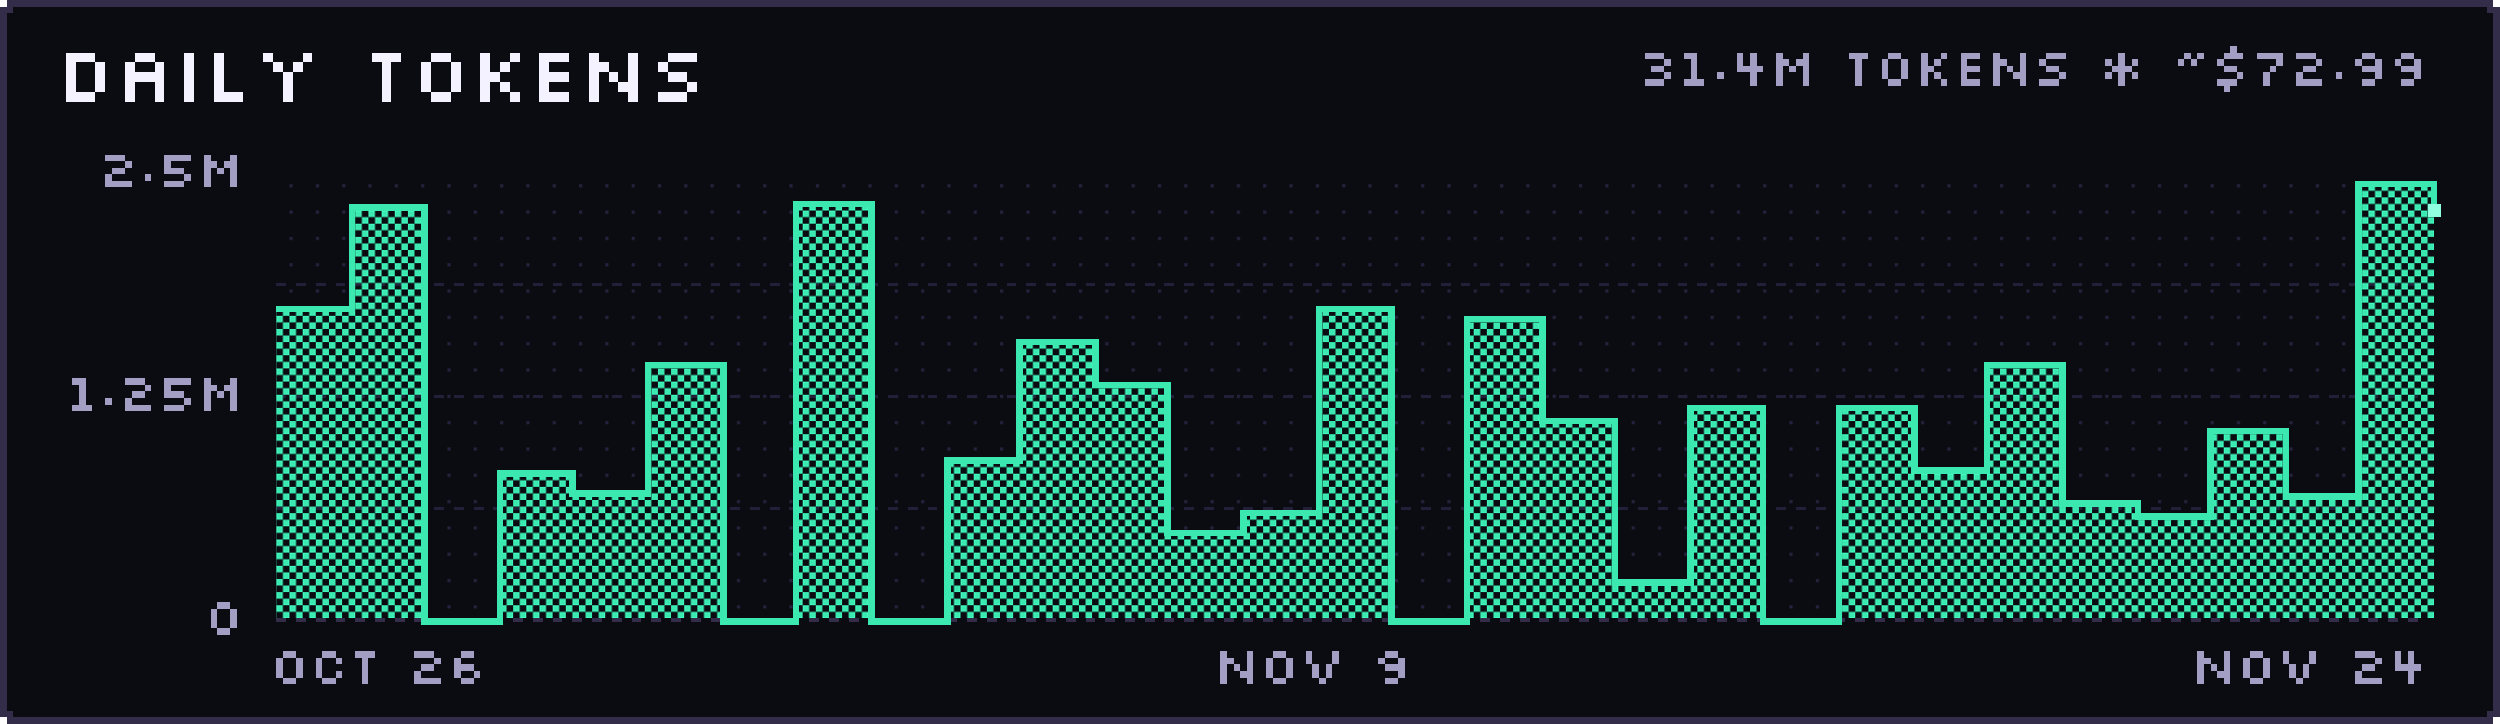
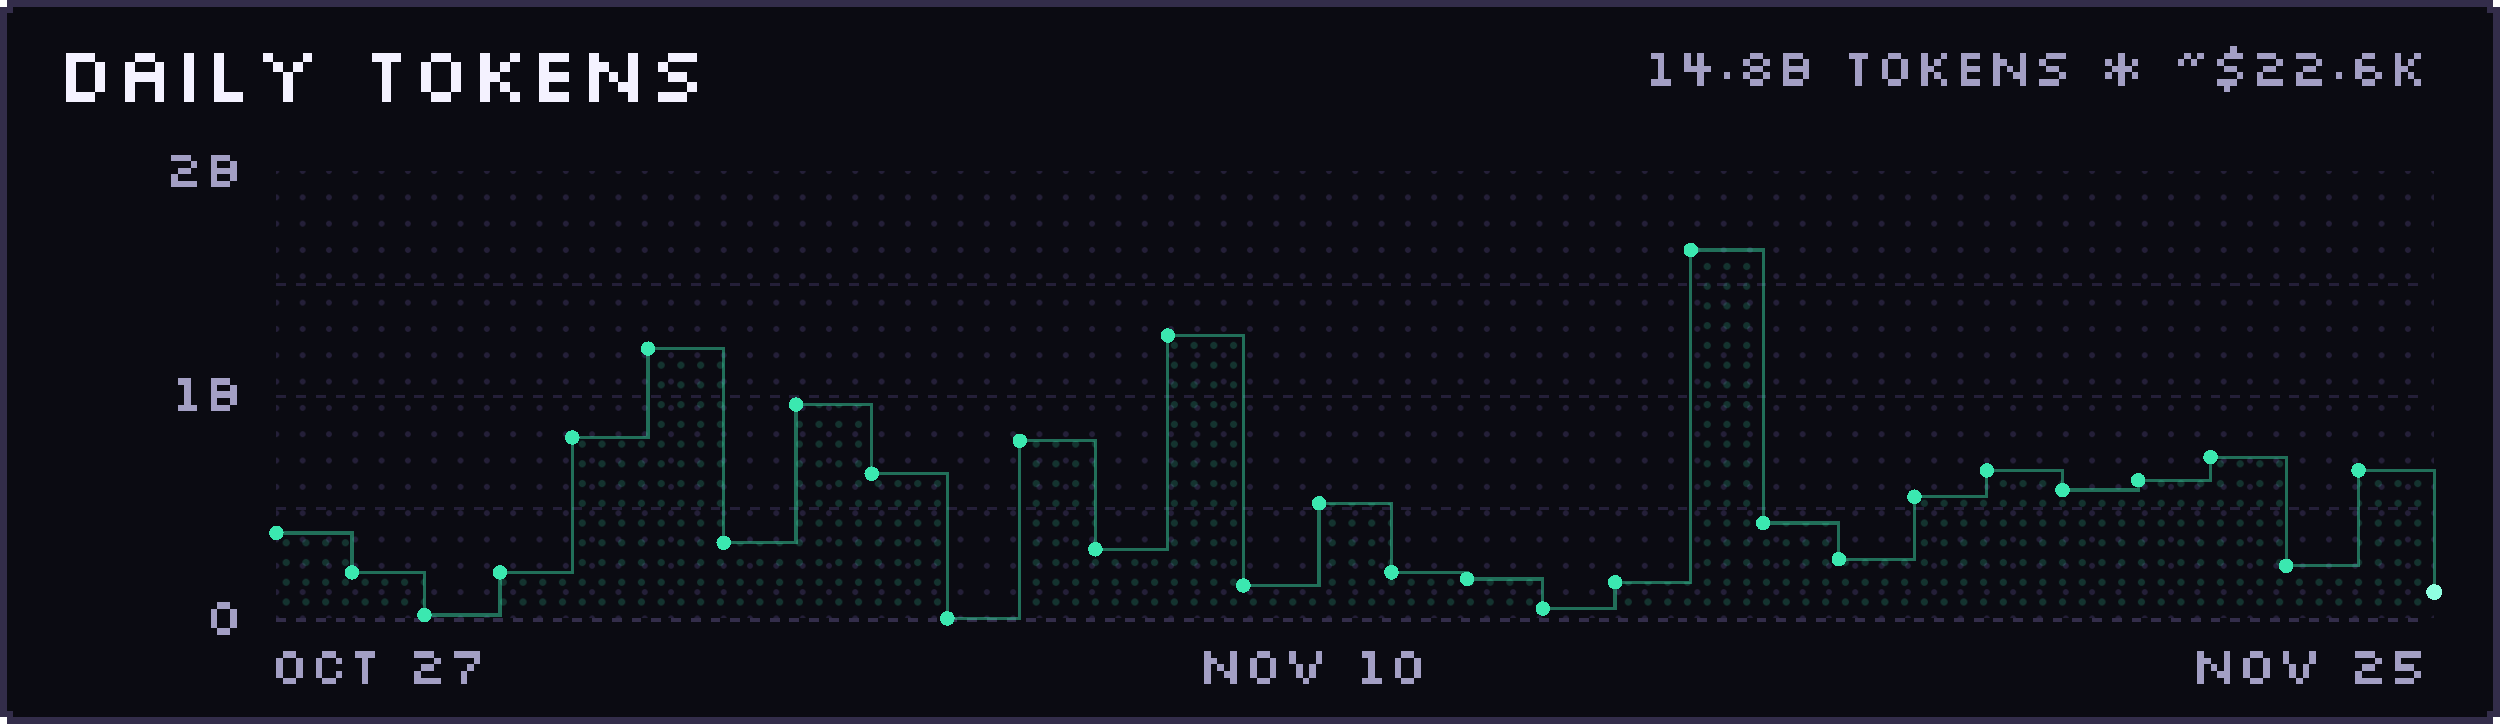
<svg xmlns="http://www.w3.org/2000/svg" width="760" height="220" viewBox="0 0 760 220" role="img" aria-labelledby="ti-chart-title ti-chart-desc">
  <defs>
-     <pattern id="ti-chart-area" width="4" height="4" patternUnits="userSpaceOnUse">
-       <rect width="2" height="2" fill="#3be8b0" />
-       <rect x="2" y="2" width="2" height="2" fill="#3be8b0" />
+     <pattern id="ti-chart-area" width="6" height="6" patternUnits="userSpaceOnUse">
+       <circle cx="3" cy="3" r="1.1" fill="#3be8b0" opacity="0.18" />
    </pattern>
    <pattern id="ti-chart-dots" width="8" height="8" patternUnits="userSpaceOnUse">
-       <rect width="1" height="1" fill="#241f38" />
+       <circle cx="4" cy="4" r="0.9" fill="#241f38" />
    </pattern>
  </defs>
  <g shape-rendering="crispEdges">
    <path d="M2 0h756v2h2v216h-2v2h-756v-2h-2v-216h2z" fill="#0b0b12" />
    <path d="M3 1h754v2h2v214h-2v2h-754v-2h-2v-214h2z" fill="none" stroke="#332d4a" stroke-width="2" shape-rendering="crispEdges" />
    <path d="M20 16h9v3h-9zM20 19h3v3h-3zM29 19h3v3h-3zM20 22h3v3h-3zM29 22h3v3h-3zM20 25h3v3h-3zM29 25h3v3h-3zM20 28h9v3h-9zM41 16h6v3h-6zM38 19h3v3h-3zM47 19h3v3h-3zM38 22h12v3h-12zM38 25h3v3h-3zM47 25h3v3h-3zM38 28h3v3h-3zM47 28h3v3h-3zM56 16h3v3h-3zM56 19h3v3h-3zM56 22h3v3h-3zM56 25h3v3h-3zM56 28h3v3h-3zM65 16h3v3h-3zM65 19h3v3h-3zM65 22h3v3h-3zM65 25h3v3h-3zM65 28h9v3h-9zM80 16h3v3h-3zM92 16h3v3h-3zM83 19h3v3h-3zM89 19h3v3h-3zM86 22h3v3h-3zM86 25h3v3h-3zM86 28h3v3h-3zM113 16h9v3h-9zM116 19h3v3h-3zM116 22h3v3h-3zM116 25h3v3h-3zM116 28h3v3h-3zM131 16h6v3h-6zM128 19h3v3h-3zM137 19h3v3h-3zM128 22h3v3h-3zM137 22h3v3h-3zM128 25h3v3h-3zM137 25h3v3h-3zM131 28h6v3h-6zM146 16h3v3h-3zM155 16h3v3h-3zM146 19h3v3h-3zM152 19h3v3h-3zM146 22h6v3h-6zM146 25h3v3h-3zM152 25h3v3h-3zM146 28h3v3h-3zM155 28h3v3h-3zM164 16h9v3h-9zM164 19h3v3h-3zM164 22h9v3h-9zM164 25h3v3h-3zM164 28h9v3h-9zM179 16h3v3h-3zM191 16h3v3h-3zM179 19h6v3h-6zM191 19h3v3h-3zM179 22h3v3h-3zM185 22h3v3h-3zM191 22h3v3h-3zM179 25h3v3h-3zM188 25h6v3h-6zM179 28h3v3h-3zM191 28h3v3h-3zM203 16h9v3h-9zM200 19h3v3h-3zM203 22h6v3h-6zM209 25h3v3h-3zM200 28h9v3h-9z" fill="#f4f2ff" shape-rendering="crispEdges" />
-     <path d="M500 16h6v2h-6zM506 18h2v2h-2zM502 20h4v2h-4zM506 22h2v2h-2zM500 24h6v2h-6zM512 16h4v2h-4zM514 18h2v2h-2zM514 20h2v2h-2zM514 22h2v2h-2zM512 24h6v2h-6zM522 22h2v2h-2zM528 16h2v2h-2zM532 16h2v2h-2zM528 18h2v2h-2zM532 18h2v2h-2zM528 20h8v2h-8zM532 22h2v2h-2zM532 24h2v2h-2zM540 16h2v2h-2zM548 16h2v2h-2zM540 18h4v2h-4zM546 18h4v2h-4zM540 20h2v2h-2zM544 20h2v2h-2zM548 20h2v2h-2zM540 22h2v2h-2zM548 22h2v2h-2zM540 24h2v2h-2zM548 24h2v2h-2zM562 16h6v2h-6zM564 18h2v2h-2zM564 20h2v2h-2zM564 22h2v2h-2zM564 24h2v2h-2zM574 16h4v2h-4zM572 18h2v2h-2zM578 18h2v2h-2zM572 20h2v2h-2zM578 20h2v2h-2zM572 22h2v2h-2zM578 22h2v2h-2zM574 24h4v2h-4zM584 16h2v2h-2zM590 16h2v2h-2zM584 18h2v2h-2zM588 18h2v2h-2zM584 20h4v2h-4zM584 22h2v2h-2zM588 22h2v2h-2zM584 24h2v2h-2zM590 24h2v2h-2zM596 16h6v2h-6zM596 18h2v2h-2zM596 20h6v2h-6zM596 22h2v2h-2zM596 24h6v2h-6zM606 16h2v2h-2zM614 16h2v2h-2zM606 18h4v2h-4zM614 18h2v2h-2zM606 20h2v2h-2zM610 20h2v2h-2zM614 20h2v2h-2zM606 22h2v2h-2zM612 22h4v2h-4zM606 24h2v2h-2zM614 24h2v2h-2zM622 16h6v2h-6zM620 18h2v2h-2zM622 20h4v2h-4zM626 22h2v2h-2zM620 24h6v2h-6zM644 16h2v2h-2zM640 18h2v2h-2zM644 18h2v2h-2zM648 18h2v2h-2zM642 20h6v2h-6zM640 22h2v2h-2zM644 22h2v2h-2zM648 22h2v2h-2zM644 24h2v2h-2zM664 16h2v2h-2zM668 16h2v2h-2zM662 18h2v2h-2zM666 18h2v2h-2zM678 14h2v2h-2zM676 16h6v2h-6zM674 18h2v2h-2zM676 20h4v2h-4zM680 22h2v2h-2zM674 24h6v2h-6zM676 26h2v2h-2zM686 16h8v2h-8zM692 18h2v2h-2zM690 20h2v2h-2zM688 22h2v2h-2zM688 24h2v2h-2zM698 16h6v2h-6zM704 18h2v2h-2zM700 20h4v2h-4zM698 22h2v2h-2zM698 24h8v2h-8zM710 22h2v2h-2zM718 16h4v2h-4zM716 18h2v2h-2zM722 18h2v2h-2zM718 20h6v2h-6zM722 22h2v2h-2zM718 24h4v2h-4zM730 16h4v2h-4zM728 18h2v2h-2zM734 18h2v2h-2zM730 20h6v2h-6zM734 22h2v2h-2zM730 24h4v2h-4z" fill="#a39fc4" shape-rendering="crispEdges" />
+     <path d="M502 16h4v2h-4zM504 18h2v2h-2zM504 20h2v2h-2zM504 22h2v2h-2zM502 24h6v2h-6zM512 16h2v2h-2zM516 16h2v2h-2zM512 18h2v2h-2zM516 18h2v2h-2zM512 20h8v2h-8zM516 22h2v2h-2zM516 24h2v2h-2zM524 22h2v2h-2zM532 16h4v2h-4zM530 18h2v2h-2zM536 18h2v2h-2zM532 20h4v2h-4zM530 22h2v2h-2zM536 22h2v2h-2zM532 24h4v2h-4zM542 16h6v2h-6zM542 18h2v2h-2zM548 18h2v2h-2zM542 20h8v2h-8zM542 22h2v2h-2zM548 22h2v2h-2zM542 24h6v2h-6zM562 16h6v2h-6zM564 18h2v2h-2zM564 20h2v2h-2zM564 22h2v2h-2zM564 24h2v2h-2zM574 16h4v2h-4zM572 18h2v2h-2zM578 18h2v2h-2zM572 20h2v2h-2zM578 20h2v2h-2zM572 22h2v2h-2zM578 22h2v2h-2zM574 24h4v2h-4zM584 16h2v2h-2zM590 16h2v2h-2zM584 18h2v2h-2zM588 18h2v2h-2zM584 20h4v2h-4zM584 22h2v2h-2zM588 22h2v2h-2zM584 24h2v2h-2zM590 24h2v2h-2zM596 16h6v2h-6zM596 18h2v2h-2zM596 20h6v2h-6zM596 22h2v2h-2zM596 24h6v2h-6zM606 16h2v2h-2zM614 16h2v2h-2zM606 18h4v2h-4zM614 18h2v2h-2zM606 20h2v2h-2zM610 20h2v2h-2zM614 20h2v2h-2zM606 22h2v2h-2zM612 22h4v2h-4zM606 24h2v2h-2zM614 24h2v2h-2zM622 16h6v2h-6zM620 18h2v2h-2zM622 20h4v2h-4zM626 22h2v2h-2zM620 24h6v2h-6zM644 16h2v2h-2zM640 18h2v2h-2zM644 18h2v2h-2zM648 18h2v2h-2zM642 20h6v2h-6zM640 22h2v2h-2zM644 22h2v2h-2zM648 22h2v2h-2zM644 24h2v2h-2zM664 16h2v2h-2zM668 16h2v2h-2zM662 18h2v2h-2zM666 18h2v2h-2zM678 14h2v2h-2zM676 16h6v2h-6zM674 18h2v2h-2zM676 20h4v2h-4zM680 22h2v2h-2zM674 24h6v2h-6zM676 26h2v2h-2zM686 16h6v2h-6zM692 18h2v2h-2zM688 20h4v2h-4zM686 22h2v2h-2zM686 24h8v2h-8zM698 16h6v2h-6zM704 18h2v2h-2zM700 20h4v2h-4zM698 22h2v2h-2zM698 24h8v2h-8zM710 22h2v2h-2zM718 16h4v2h-4zM716 18h2v2h-2zM716 20h6v2h-6zM716 22h2v2h-2zM722 22h2v2h-2zM718 24h4v2h-4zM728 16h2v2h-2zM734 16h2v2h-2zM728 18h2v2h-2zM732 18h2v2h-2zM728 20h4v2h-4zM728 22h2v2h-2zM732 22h2v2h-2zM728 24h2v2h-2zM734 24h2v2h-2z" fill="#a39fc4" shape-rendering="crispEdges" />
    <path d="M84 52h656v136h-656z" fill="url(#ti-chart-dots)" />
    <path d="M84 154h3v1h-3zM90 154h3v1h-3zM96 154h3v1h-3zM102 154h3v1h-3zM108 154h3v1h-3zM114 154h3v1h-3zM120 154h3v1h-3zM126 154h3v1h-3zM132 154h3v1h-3zM138 154h3v1h-3zM144 154h3v1h-3zM150 154h3v1h-3zM156 154h3v1h-3zM162 154h3v1h-3zM168 154h3v1h-3zM174 154h3v1h-3zM180 154h3v1h-3zM186 154h3v1h-3zM192 154h3v1h-3zM198 154h3v1h-3zM204 154h3v1h-3zM210 154h3v1h-3zM216 154h3v1h-3zM222 154h3v1h-3zM228 154h3v1h-3zM234 154h3v1h-3zM240 154h3v1h-3zM246 154h3v1h-3zM252 154h3v1h-3zM258 154h3v1h-3zM264 154h3v1h-3zM270 154h3v1h-3zM276 154h3v1h-3zM282 154h3v1h-3zM288 154h3v1h-3zM294 154h3v1h-3zM300 154h3v1h-3zM306 154h3v1h-3zM312 154h3v1h-3zM318 154h3v1h-3zM324 154h3v1h-3zM330 154h3v1h-3zM336 154h3v1h-3zM342 154h3v1h-3zM348 154h3v1h-3zM354 154h3v1h-3zM360 154h3v1h-3zM366 154h3v1h-3zM372 154h3v1h-3zM378 154h3v1h-3zM384 154h3v1h-3zM390 154h3v1h-3zM396 154h3v1h-3zM402 154h3v1h-3zM408 154h3v1h-3zM414 154h3v1h-3zM420 154h3v1h-3zM426 154h3v1h-3zM432 154h3v1h-3zM438 154h3v1h-3zM444 154h3v1h-3zM450 154h3v1h-3zM456 154h3v1h-3zM462 154h3v1h-3zM468 154h3v1h-3zM474 154h3v1h-3zM480 154h3v1h-3zM486 154h3v1h-3zM492 154h3v1h-3zM498 154h3v1h-3zM504 154h3v1h-3zM510 154h3v1h-3zM516 154h3v1h-3zM522 154h3v1h-3zM528 154h3v1h-3zM534 154h3v1h-3zM540 154h3v1h-3zM546 154h3v1h-3zM552 154h3v1h-3zM558 154h3v1h-3zM564 154h3v1h-3zM570 154h3v1h-3zM576 154h3v1h-3zM582 154h3v1h-3zM588 154h3v1h-3zM594 154h3v1h-3zM600 154h3v1h-3zM606 154h3v1h-3zM612 154h3v1h-3zM618 154h3v1h-3zM624 154h3v1h-3zM630 154h3v1h-3zM636 154h3v1h-3zM642 154h3v1h-3zM648 154h3v1h-3zM654 154h3v1h-3zM660 154h3v1h-3zM666 154h3v1h-3zM672 154h3v1h-3zM678 154h3v1h-3zM684 154h3v1h-3zM690 154h3v1h-3zM696 154h3v1h-3zM702 154h3v1h-3zM708 154h3v1h-3zM714 154h3v1h-3zM720 154h3v1h-3zM726 154h3v1h-3zM732 154h3v1h-3z" fill="#241f38" />
    <path d="M84 120h3v1h-3zM90 120h3v1h-3zM96 120h3v1h-3zM102 120h3v1h-3zM108 120h3v1h-3zM114 120h3v1h-3zM120 120h3v1h-3zM126 120h3v1h-3zM132 120h3v1h-3zM138 120h3v1h-3zM144 120h3v1h-3zM150 120h3v1h-3zM156 120h3v1h-3zM162 120h3v1h-3zM168 120h3v1h-3zM174 120h3v1h-3zM180 120h3v1h-3zM186 120h3v1h-3zM192 120h3v1h-3zM198 120h3v1h-3zM204 120h3v1h-3zM210 120h3v1h-3zM216 120h3v1h-3zM222 120h3v1h-3zM228 120h3v1h-3zM234 120h3v1h-3zM240 120h3v1h-3zM246 120h3v1h-3zM252 120h3v1h-3zM258 120h3v1h-3zM264 120h3v1h-3zM270 120h3v1h-3zM276 120h3v1h-3zM282 120h3v1h-3zM288 120h3v1h-3zM294 120h3v1h-3zM300 120h3v1h-3zM306 120h3v1h-3zM312 120h3v1h-3zM318 120h3v1h-3zM324 120h3v1h-3zM330 120h3v1h-3zM336 120h3v1h-3zM342 120h3v1h-3zM348 120h3v1h-3zM354 120h3v1h-3zM360 120h3v1h-3zM366 120h3v1h-3zM372 120h3v1h-3zM378 120h3v1h-3zM384 120h3v1h-3zM390 120h3v1h-3zM396 120h3v1h-3zM402 120h3v1h-3zM408 120h3v1h-3zM414 120h3v1h-3zM420 120h3v1h-3zM426 120h3v1h-3zM432 120h3v1h-3zM438 120h3v1h-3zM444 120h3v1h-3zM450 120h3v1h-3zM456 120h3v1h-3zM462 120h3v1h-3zM468 120h3v1h-3zM474 120h3v1h-3zM480 120h3v1h-3zM486 120h3v1h-3zM492 120h3v1h-3zM498 120h3v1h-3zM504 120h3v1h-3zM510 120h3v1h-3zM516 120h3v1h-3zM522 120h3v1h-3zM528 120h3v1h-3zM534 120h3v1h-3zM540 120h3v1h-3zM546 120h3v1h-3zM552 120h3v1h-3zM558 120h3v1h-3zM564 120h3v1h-3zM570 120h3v1h-3zM576 120h3v1h-3zM582 120h3v1h-3zM588 120h3v1h-3zM594 120h3v1h-3zM600 120h3v1h-3zM606 120h3v1h-3zM612 120h3v1h-3zM618 120h3v1h-3zM624 120h3v1h-3zM630 120h3v1h-3zM636 120h3v1h-3zM642 120h3v1h-3zM648 120h3v1h-3zM654 120h3v1h-3zM660 120h3v1h-3zM666 120h3v1h-3zM672 120h3v1h-3zM678 120h3v1h-3zM684 120h3v1h-3zM690 120h3v1h-3zM696 120h3v1h-3zM702 120h3v1h-3zM708 120h3v1h-3zM714 120h3v1h-3zM720 120h3v1h-3zM726 120h3v1h-3zM732 120h3v1h-3z" fill="#241f38" />
    <path d="M84 86h3v1h-3zM90 86h3v1h-3zM96 86h3v1h-3zM102 86h3v1h-3zM108 86h3v1h-3zM114 86h3v1h-3zM120 86h3v1h-3zM126 86h3v1h-3zM132 86h3v1h-3zM138 86h3v1h-3zM144 86h3v1h-3zM150 86h3v1h-3zM156 86h3v1h-3zM162 86h3v1h-3zM168 86h3v1h-3zM174 86h3v1h-3zM180 86h3v1h-3zM186 86h3v1h-3zM192 86h3v1h-3zM198 86h3v1h-3zM204 86h3v1h-3zM210 86h3v1h-3zM216 86h3v1h-3zM222 86h3v1h-3zM228 86h3v1h-3zM234 86h3v1h-3zM240 86h3v1h-3zM246 86h3v1h-3zM252 86h3v1h-3zM258 86h3v1h-3zM264 86h3v1h-3zM270 86h3v1h-3zM276 86h3v1h-3zM282 86h3v1h-3zM288 86h3v1h-3zM294 86h3v1h-3zM300 86h3v1h-3zM306 86h3v1h-3zM312 86h3v1h-3zM318 86h3v1h-3zM324 86h3v1h-3zM330 86h3v1h-3zM336 86h3v1h-3zM342 86h3v1h-3zM348 86h3v1h-3zM354 86h3v1h-3zM360 86h3v1h-3zM366 86h3v1h-3zM372 86h3v1h-3zM378 86h3v1h-3zM384 86h3v1h-3zM390 86h3v1h-3zM396 86h3v1h-3zM402 86h3v1h-3zM408 86h3v1h-3zM414 86h3v1h-3zM420 86h3v1h-3zM426 86h3v1h-3zM432 86h3v1h-3zM438 86h3v1h-3zM444 86h3v1h-3zM450 86h3v1h-3zM456 86h3v1h-3zM462 86h3v1h-3zM468 86h3v1h-3zM474 86h3v1h-3zM480 86h3v1h-3zM486 86h3v1h-3zM492 86h3v1h-3zM498 86h3v1h-3zM504 86h3v1h-3zM510 86h3v1h-3zM516 86h3v1h-3zM522 86h3v1h-3zM528 86h3v1h-3zM534 86h3v1h-3zM540 86h3v1h-3zM546 86h3v1h-3zM552 86h3v1h-3zM558 86h3v1h-3zM564 86h3v1h-3zM570 86h3v1h-3zM576 86h3v1h-3zM582 86h3v1h-3zM588 86h3v1h-3zM594 86h3v1h-3zM600 86h3v1h-3zM606 86h3v1h-3zM612 86h3v1h-3zM618 86h3v1h-3zM624 86h3v1h-3zM630 86h3v1h-3zM636 86h3v1h-3zM642 86h3v1h-3zM648 86h3v1h-3zM654 86h3v1h-3zM660 86h3v1h-3zM666 86h3v1h-3zM672 86h3v1h-3zM678 86h3v1h-3zM684 86h3v1h-3zM690 86h3v1h-3zM696 86h3v1h-3zM702 86h3v1h-3zM708 86h3v1h-3zM714 86h3v1h-3zM720 86h3v1h-3zM726 86h3v1h-3zM732 86h3v1h-3z" fill="#241f38" />
    <path d="M84 188h3v1h-3zM90 188h3v1h-3zM96 188h3v1h-3zM102 188h3v1h-3zM108 188h3v1h-3zM114 188h3v1h-3zM120 188h3v1h-3zM126 188h3v1h-3zM132 188h3v1h-3zM138 188h3v1h-3zM144 188h3v1h-3zM150 188h3v1h-3zM156 188h3v1h-3zM162 188h3v1h-3zM168 188h3v1h-3zM174 188h3v1h-3zM180 188h3v1h-3zM186 188h3v1h-3zM192 188h3v1h-3zM198 188h3v1h-3zM204 188h3v1h-3zM210 188h3v1h-3zM216 188h3v1h-3zM222 188h3v1h-3zM228 188h3v1h-3zM234 188h3v1h-3zM240 188h3v1h-3zM246 188h3v1h-3zM252 188h3v1h-3zM258 188h3v1h-3zM264 188h3v1h-3zM270 188h3v1h-3zM276 188h3v1h-3zM282 188h3v1h-3zM288 188h3v1h-3zM294 188h3v1h-3zM300 188h3v1h-3zM306 188h3v1h-3zM312 188h3v1h-3zM318 188h3v1h-3zM324 188h3v1h-3zM330 188h3v1h-3zM336 188h3v1h-3zM342 188h3v1h-3zM348 188h3v1h-3zM354 188h3v1h-3zM360 188h3v1h-3zM366 188h3v1h-3zM372 188h3v1h-3zM378 188h3v1h-3zM384 188h3v1h-3zM390 188h3v1h-3zM396 188h3v1h-3zM402 188h3v1h-3zM408 188h3v1h-3zM414 188h3v1h-3zM420 188h3v1h-3zM426 188h3v1h-3zM432 188h3v1h-3zM438 188h3v1h-3zM444 188h3v1h-3zM450 188h3v1h-3zM456 188h3v1h-3zM462 188h3v1h-3zM468 188h3v1h-3zM474 188h3v1h-3zM480 188h3v1h-3zM486 188h3v1h-3zM492 188h3v1h-3zM498 188h3v1h-3zM504 188h3v1h-3zM510 188h3v1h-3zM516 188h3v1h-3zM522 188h3v1h-3zM528 188h3v1h-3zM534 188h3v1h-3zM540 188h3v1h-3zM546 188h3v1h-3zM552 188h3v1h-3zM558 188h3v1h-3zM564 188h3v1h-3zM570 188h3v1h-3zM576 188h3v1h-3zM582 188h3v1h-3zM588 188h3v1h-3zM594 188h3v1h-3zM600 188h3v1h-3zM606 188h3v1h-3zM612 188h3v1h-3zM618 188h3v1h-3zM624 188h3v1h-3zM630 188h3v1h-3zM636 188h3v1h-3zM642 188h3v1h-3zM648 188h3v1h-3zM654 188h3v1h-3zM660 188h3v1h-3zM666 188h3v1h-3zM672 188h3v1h-3zM678 188h3v1h-3zM684 188h3v1h-3zM690 188h3v1h-3zM696 188h3v1h-3zM702 188h3v1h-3zM708 188h3v1h-3zM714 188h3v1h-3zM720 188h3v1h-3zM726 188h3v1h-3zM732 188h3v1h-3z" fill="#332d4a" />
-     <path d="M84 188V93h23V62h22V188h23V143h22V149h23V110h23V188h22V61h23V188h23V139h22V103h23V116h22V161h23V155h23V93h22V188h23V96h23V127h22V176h23V123h22V188h23V123h23V142h22V110h23V152h23V156h22V130h23V150h22V55h23V64V188Z" fill="url(#ti-chart-area)" />
+     <path d="M84 188V162h23V174h22V187h23V174h22V133h23V106h23V165h22V123h23V144h23V188h22V134h23V167h22V102h23V178h23V153h22V174h23V176h23V185h22V177h23V76h22V159h23V170h23V151h22V143h23V149h23V146h22V139h23V172h22V143h23V180V188Z" fill="url(#ti-chart-area)" />
+     <path d="M84 162H107V174H129V187H152V174H174V133H197V106H220V165H242V123H265V144H288V188H310V134H333V167H355V102H378V178H401V153H423V174H446V176H469V185H491V177H514V76H536V159H559V170H582V151H604V143H627V149H650V146H672V139H695V172H717V143H740V180" fill="none" stroke="#3be8b0" stroke-width="1" opacity="0.45" />
    <g fill="#3be8b0">
-       <rect x="84" y="93" width="23" height="2" />
-       <rect x="106" y="62" width="2" height="33" />
-       <rect x="107" y="62" width="22" height="2" />
-       <rect x="128" y="62" width="2" height="128" />
-       <rect x="129" y="188" width="23" height="2" />
-       <rect x="151" y="143" width="2" height="47" />
-       <rect x="152" y="143" width="22" height="2" />
-       <rect x="173" y="143" width="2" height="8" />
-       <rect x="174" y="149" width="23" height="2" />
-       <rect x="196" y="110" width="2" height="41" />
-       <rect x="197" y="110" width="23" height="2" />
-       <rect x="219" y="110" width="2" height="80" />
-       <rect x="220" y="188" width="22" height="2" />
-       <rect x="241" y="61" width="2" height="129" />
-       <rect x="242" y="61" width="23" height="2" />
-       <rect x="264" y="61" width="2" height="129" />
-       <rect x="265" y="188" width="23" height="2" />
-       <rect x="287" y="139" width="2" height="51" />
-       <rect x="288" y="139" width="22" height="2" />
-       <rect x="309" y="103" width="2" height="38" />
-       <rect x="310" y="103" width="23" height="2" />
-       <rect x="332" y="103" width="2" height="15" />
-       <rect x="333" y="116" width="22" height="2" />
-       <rect x="354" y="116" width="2" height="47" />
-       <rect x="355" y="161" width="23" height="2" />
-       <rect x="377" y="155" width="2" height="8" />
-       <rect x="378" y="155" width="23" height="2" />
-       <rect x="400" y="93" width="2" height="64" />
-       <rect x="401" y="93" width="22" height="2" />
-       <rect x="422" y="93" width="2" height="97" />
-       <rect x="423" y="188" width="23" height="2" />
-       <rect x="445" y="96" width="2" height="94" />
-       <rect x="446" y="96" width="23" height="2" />
-       <rect x="468" y="96" width="2" height="33" />
-       <rect x="469" y="127" width="22" height="2" />
-       <rect x="490" y="127" width="2" height="51" />
-       <rect x="491" y="176" width="23" height="2" />
-       <rect x="513" y="123" width="2" height="55" />
-       <rect x="514" y="123" width="22" height="2" />
-       <rect x="535" y="123" width="2" height="67" />
-       <rect x="536" y="188" width="23" height="2" />
-       <rect x="558" y="123" width="2" height="67" />
-       <rect x="559" y="123" width="23" height="2" />
-       <rect x="581" y="123" width="2" height="21" />
-       <rect x="582" y="142" width="22" height="2" />
-       <rect x="603" y="110" width="2" height="34" />
-       <rect x="604" y="110" width="23" height="2" />
-       <rect x="626" y="110" width="2" height="44" />
-       <rect x="627" y="152" width="23" height="2" />
-       <rect x="649" y="152" width="2" height="6" />
-       <rect x="650" y="156" width="22" height="2" />
-       <rect x="671" y="130" width="2" height="28" />
-       <rect x="672" y="130" width="23" height="2" />
-       <rect x="694" y="130" width="2" height="22" />
-       <rect x="695" y="150" width="22" height="2" />
-       <rect x="716" y="55" width="2" height="97" />
-       <rect x="717" y="55" width="23" height="2" />
-       <rect x="739" y="55" width="2" height="11" />
+       <circle cx="84" cy="162" r="2.2" />
+       <circle cx="107" cy="174" r="2.2" />
+       <circle cx="129" cy="187" r="2.2" />
+       <circle cx="152" cy="174" r="2.2" />
+       <circle cx="174" cy="133" r="2.2" />
+       <circle cx="197" cy="106" r="2.2" />
+       <circle cx="220" cy="165" r="2.2" />
+       <circle cx="242" cy="123" r="2.2" />
+       <circle cx="265" cy="144" r="2.2" />
+       <circle cx="288" cy="188" r="2.2" />
+       <circle cx="310" cy="134" r="2.2" />
+       <circle cx="333" cy="167" r="2.2" />
+       <circle cx="355" cy="102" r="2.2" />
+       <circle cx="378" cy="178" r="2.2" />
+       <circle cx="401" cy="153" r="2.2" />
+       <circle cx="423" cy="174" r="2.2" />
+       <circle cx="446" cy="176" r="2.2" />
+       <circle cx="469" cy="185" r="2.2" />
+       <circle cx="491" cy="177" r="2.2" />
+       <circle cx="514" cy="76" r="2.2" />
+       <circle cx="536" cy="159" r="2.2" />
+       <circle cx="559" cy="170" r="2.2" />
+       <circle cx="582" cy="151" r="2.2" />
+       <circle cx="604" cy="143" r="2.2" />
+       <circle cx="627" cy="149" r="2.2" />
+       <circle cx="650" cy="146" r="2.2" />
+       <circle cx="672" cy="139" r="2.2" />
+       <circle cx="695" cy="172" r="2.2" />
+       <circle cx="717" cy="143" r="2.2" />
    </g>
-     <rect x="738" y="62" width="4" height="4" fill="#8fffe0" />
-     <path d="M32 47h6v2h-6zM38 49h2v2h-2zM34 51h4v2h-4zM32 53h2v2h-2zM32 55h8v2h-8zM44 53h2v2h-2zM50 47h8v2h-8zM50 49h2v2h-2zM50 51h6v2h-6zM56 53h2v2h-2zM50 55h6v2h-6zM62 47h2v2h-2zM70 47h2v2h-2zM62 49h4v2h-4zM68 49h4v2h-4zM62 51h2v2h-2zM66 51h2v2h-2zM70 51h2v2h-2zM62 53h2v2h-2zM70 53h2v2h-2zM62 55h2v2h-2zM70 55h2v2h-2z" fill="#a39fc4" shape-rendering="crispEdges" />
-     <path d="M22 115h4v2h-4zM24 117h2v2h-2zM24 119h2v2h-2zM24 121h2v2h-2zM22 123h6v2h-6zM32 121h2v2h-2zM38 115h6v2h-6zM44 117h2v2h-2zM40 119h4v2h-4zM38 121h2v2h-2zM38 123h8v2h-8zM50 115h8v2h-8zM50 117h2v2h-2zM50 119h6v2h-6zM56 121h2v2h-2zM50 123h6v2h-6zM62 115h2v2h-2zM70 115h2v2h-2zM62 117h4v2h-4zM68 117h4v2h-4zM62 119h2v2h-2zM66 119h2v2h-2zM70 119h2v2h-2zM62 121h2v2h-2zM70 121h2v2h-2zM62 123h2v2h-2zM70 123h2v2h-2z" fill="#a39fc4" shape-rendering="crispEdges" />
+     <g fill="#8fffe0">
+       <circle cx="740" cy="180" r="2.4" />
+     </g>
+     <path d="M52 47h6v2h-6zM58 49h2v2h-2zM54 51h4v2h-4zM52 53h2v2h-2zM52 55h8v2h-8zM64 47h6v2h-6zM64 49h2v2h-2zM70 49h2v2h-2zM64 51h8v2h-8zM64 53h2v2h-2zM70 53h2v2h-2zM64 55h6v2h-6z" fill="#a39fc4" shape-rendering="crispEdges" />
+     <path d="M54 115h4v2h-4zM56 117h2v2h-2zM56 119h2v2h-2zM56 121h2v2h-2zM54 123h6v2h-6zM64 115h6v2h-6zM64 117h2v2h-2zM70 117h2v2h-2zM64 119h8v2h-8zM64 121h2v2h-2zM70 121h2v2h-2zM64 123h6v2h-6z" fill="#a39fc4" shape-rendering="crispEdges" />
    <path d="M66 183h4v2h-4zM64 185h2v2h-2zM70 185h2v2h-2zM64 187h2v2h-2zM70 187h2v2h-2zM64 189h2v2h-2zM70 189h2v2h-2zM66 191h4v2h-4z" fill="#a39fc4" shape-rendering="crispEdges" />
-     <path d="M86 198h4v2h-4zM84 200h2v2h-2zM90 200h2v2h-2zM84 202h2v2h-2zM90 202h2v2h-2zM84 204h2v2h-2zM90 204h2v2h-2zM86 206h4v2h-4zM98 198h4v2h-4zM96 200h2v2h-2zM102 200h2v2h-2zM96 202h2v2h-2zM96 204h2v2h-2zM102 204h2v2h-2zM98 206h4v2h-4zM108 198h6v2h-6zM110 200h2v2h-2zM110 202h2v2h-2zM110 204h2v2h-2zM110 206h2v2h-2zM126 198h6v2h-6zM132 200h2v2h-2zM128 202h4v2h-4zM126 204h2v2h-2zM126 206h8v2h-8zM140 198h4v2h-4zM138 200h2v2h-2zM138 202h6v2h-6zM138 204h2v2h-2zM144 204h2v2h-2zM140 206h4v2h-4z" fill="#a39fc4" shape-rendering="crispEdges" />
-     <path d="M371 198h2v2h-2zM379 198h2v2h-2zM371 200h4v2h-4zM379 200h2v2h-2zM371 202h2v2h-2zM375 202h2v2h-2zM379 202h2v2h-2zM371 204h2v2h-2zM377 204h4v2h-4zM371 206h2v2h-2zM379 206h2v2h-2zM387 198h4v2h-4zM385 200h2v2h-2zM391 200h2v2h-2zM385 202h2v2h-2zM391 202h2v2h-2zM385 204h2v2h-2zM391 204h2v2h-2zM387 206h4v2h-4zM397 198h2v2h-2zM405 198h2v2h-2zM397 200h2v2h-2zM405 200h2v2h-2zM399 202h2v2h-2zM403 202h2v2h-2zM399 204h2v2h-2zM403 204h2v2h-2zM401 206h2v2h-2zM421 198h4v2h-4zM419 200h2v2h-2zM425 200h2v2h-2zM421 202h6v2h-6zM425 204h2v2h-2zM421 206h4v2h-4z" fill="#a39fc4" shape-rendering="crispEdges" />
-     <path d="M668 198h2v2h-2zM676 198h2v2h-2zM668 200h4v2h-4zM676 200h2v2h-2zM668 202h2v2h-2zM672 202h2v2h-2zM676 202h2v2h-2zM668 204h2v2h-2zM674 204h4v2h-4zM668 206h2v2h-2zM676 206h2v2h-2zM684 198h4v2h-4zM682 200h2v2h-2zM688 200h2v2h-2zM682 202h2v2h-2zM688 202h2v2h-2zM682 204h2v2h-2zM688 204h2v2h-2zM684 206h4v2h-4zM694 198h2v2h-2zM702 198h2v2h-2zM694 200h2v2h-2zM702 200h2v2h-2zM696 202h2v2h-2zM700 202h2v2h-2zM696 204h2v2h-2zM700 204h2v2h-2zM698 206h2v2h-2zM716 198h6v2h-6zM722 200h2v2h-2zM718 202h4v2h-4zM716 204h2v2h-2zM716 206h8v2h-8zM728 198h2v2h-2zM732 198h2v2h-2zM728 200h2v2h-2zM732 200h2v2h-2zM728 202h8v2h-8zM732 204h2v2h-2zM732 206h2v2h-2z" fill="#a39fc4" shape-rendering="crispEdges" />
+     <path d="M86 198h4v2h-4zM84 200h2v2h-2zM90 200h2v2h-2zM84 202h2v2h-2zM90 202h2v2h-2zM84 204h2v2h-2zM90 204h2v2h-2zM86 206h4v2h-4zM98 198h4v2h-4zM96 200h2v2h-2zM102 200h2v2h-2zM96 202h2v2h-2zM96 204h2v2h-2zM102 204h2v2h-2zM98 206h4v2h-4zM108 198h6v2h-6zM110 200h2v2h-2zM110 202h2v2h-2zM110 204h2v2h-2zM110 206h2v2h-2zM126 198h6v2h-6zM132 200h2v2h-2zM128 202h4v2h-4zM126 204h2v2h-2zM126 206h8v2h-8zM138 198h8v2h-8zM144 200h2v2h-2zM142 202h2v2h-2zM140 204h2v2h-2zM140 206h2v2h-2z" fill="#a39fc4" shape-rendering="crispEdges" />
+     <path d="M366 198h2v2h-2zM374 198h2v2h-2zM366 200h4v2h-4zM374 200h2v2h-2zM366 202h2v2h-2zM370 202h2v2h-2zM374 202h2v2h-2zM366 204h2v2h-2zM372 204h4v2h-4zM366 206h2v2h-2zM374 206h2v2h-2zM382 198h4v2h-4zM380 200h2v2h-2zM386 200h2v2h-2zM380 202h2v2h-2zM386 202h2v2h-2zM380 204h2v2h-2zM386 204h2v2h-2zM382 206h4v2h-4zM392 198h2v2h-2zM400 198h2v2h-2zM392 200h2v2h-2zM400 200h2v2h-2zM394 202h2v2h-2zM398 202h2v2h-2zM394 204h2v2h-2zM398 204h2v2h-2zM396 206h2v2h-2zM414 198h4v2h-4zM416 200h2v2h-2zM416 202h2v2h-2zM416 204h2v2h-2zM414 206h6v2h-6zM426 198h4v2h-4zM424 200h2v2h-2zM430 200h2v2h-2zM424 202h2v2h-2zM430 202h2v2h-2zM424 204h2v2h-2zM430 204h2v2h-2zM426 206h4v2h-4z" fill="#a39fc4" shape-rendering="crispEdges" />
+     <path d="M668 198h2v2h-2zM676 198h2v2h-2zM668 200h4v2h-4zM676 200h2v2h-2zM668 202h2v2h-2zM672 202h2v2h-2zM676 202h2v2h-2zM668 204h2v2h-2zM674 204h4v2h-4zM668 206h2v2h-2zM676 206h2v2h-2zM684 198h4v2h-4zM682 200h2v2h-2zM688 200h2v2h-2zM682 202h2v2h-2zM688 202h2v2h-2zM682 204h2v2h-2zM688 204h2v2h-2zM684 206h4v2h-4zM694 198h2v2h-2zM702 198h2v2h-2zM694 200h2v2h-2zM702 200h2v2h-2zM696 202h2v2h-2zM700 202h2v2h-2zM696 204h2v2h-2zM700 204h2v2h-2zM698 206h2v2h-2zM716 198h6v2h-6zM722 200h2v2h-2zM718 202h4v2h-4zM716 204h2v2h-2zM716 206h8v2h-8zM728 198h8v2h-8zM728 200h2v2h-2zM728 202h6v2h-6zM734 204h2v2h-2zM728 206h6v2h-6z" fill="#a39fc4" shape-rendering="crispEdges" />
  </g>
</svg>
